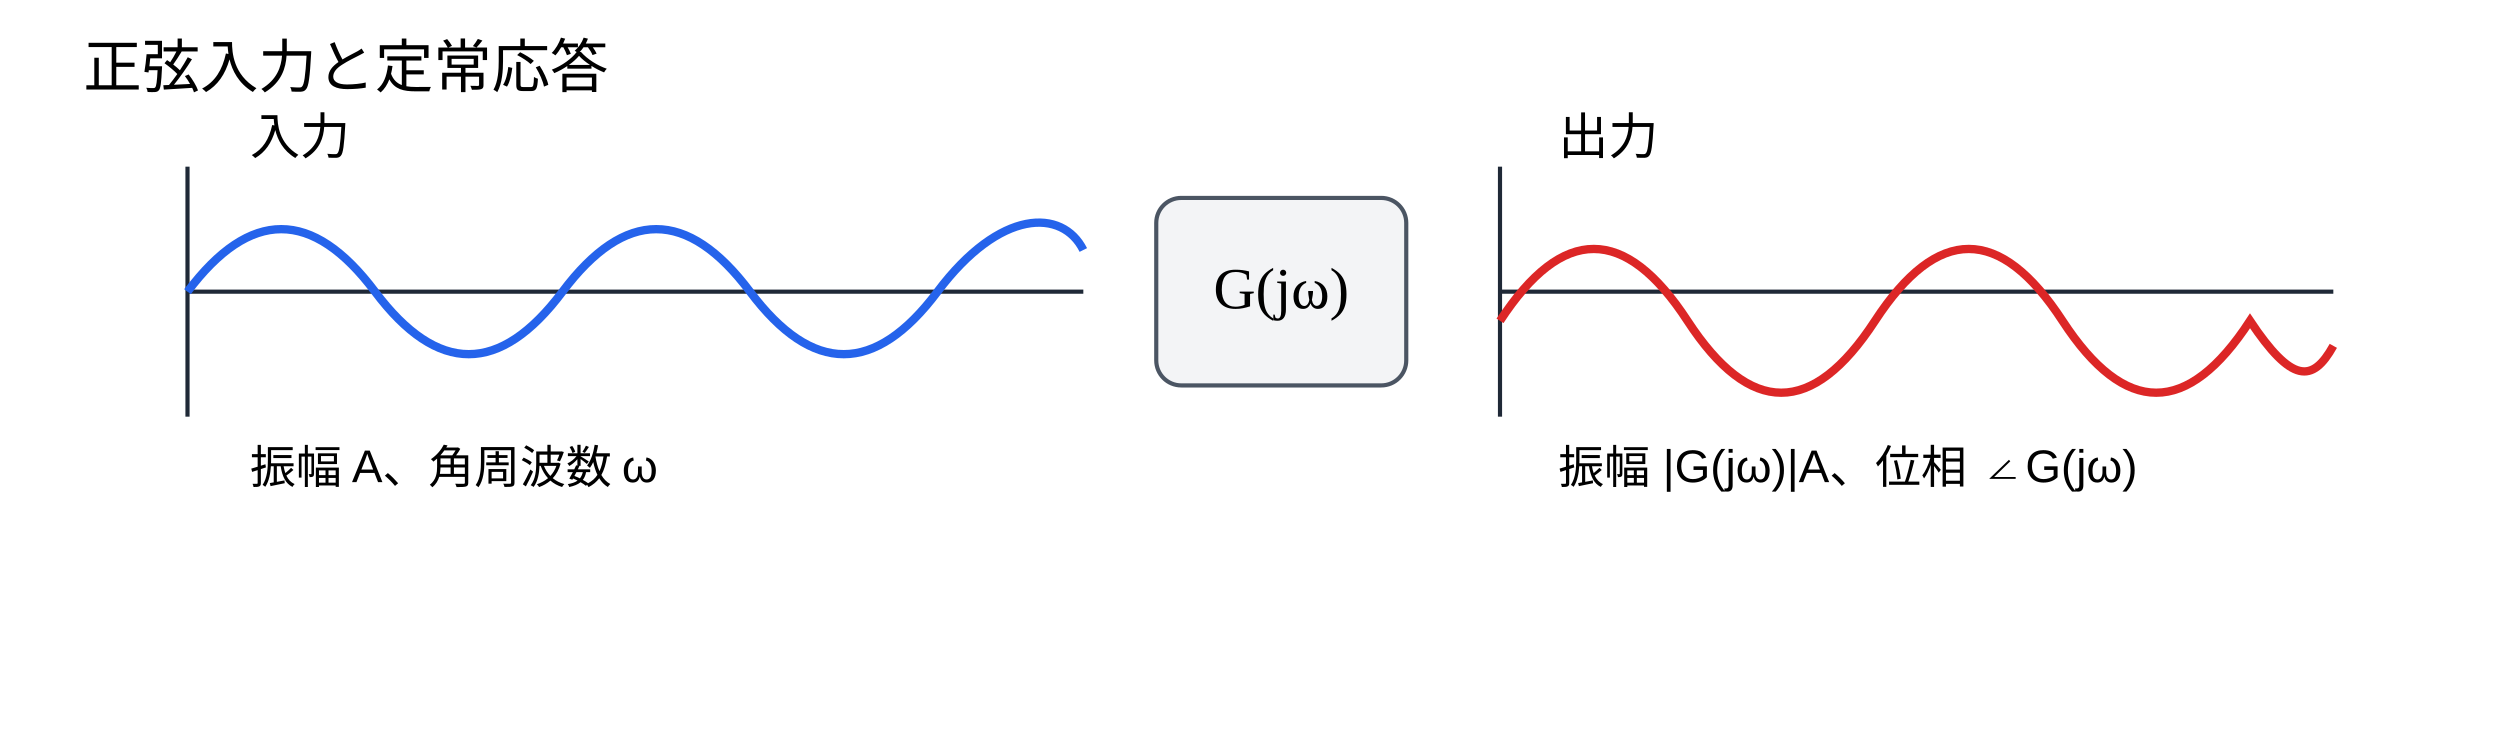
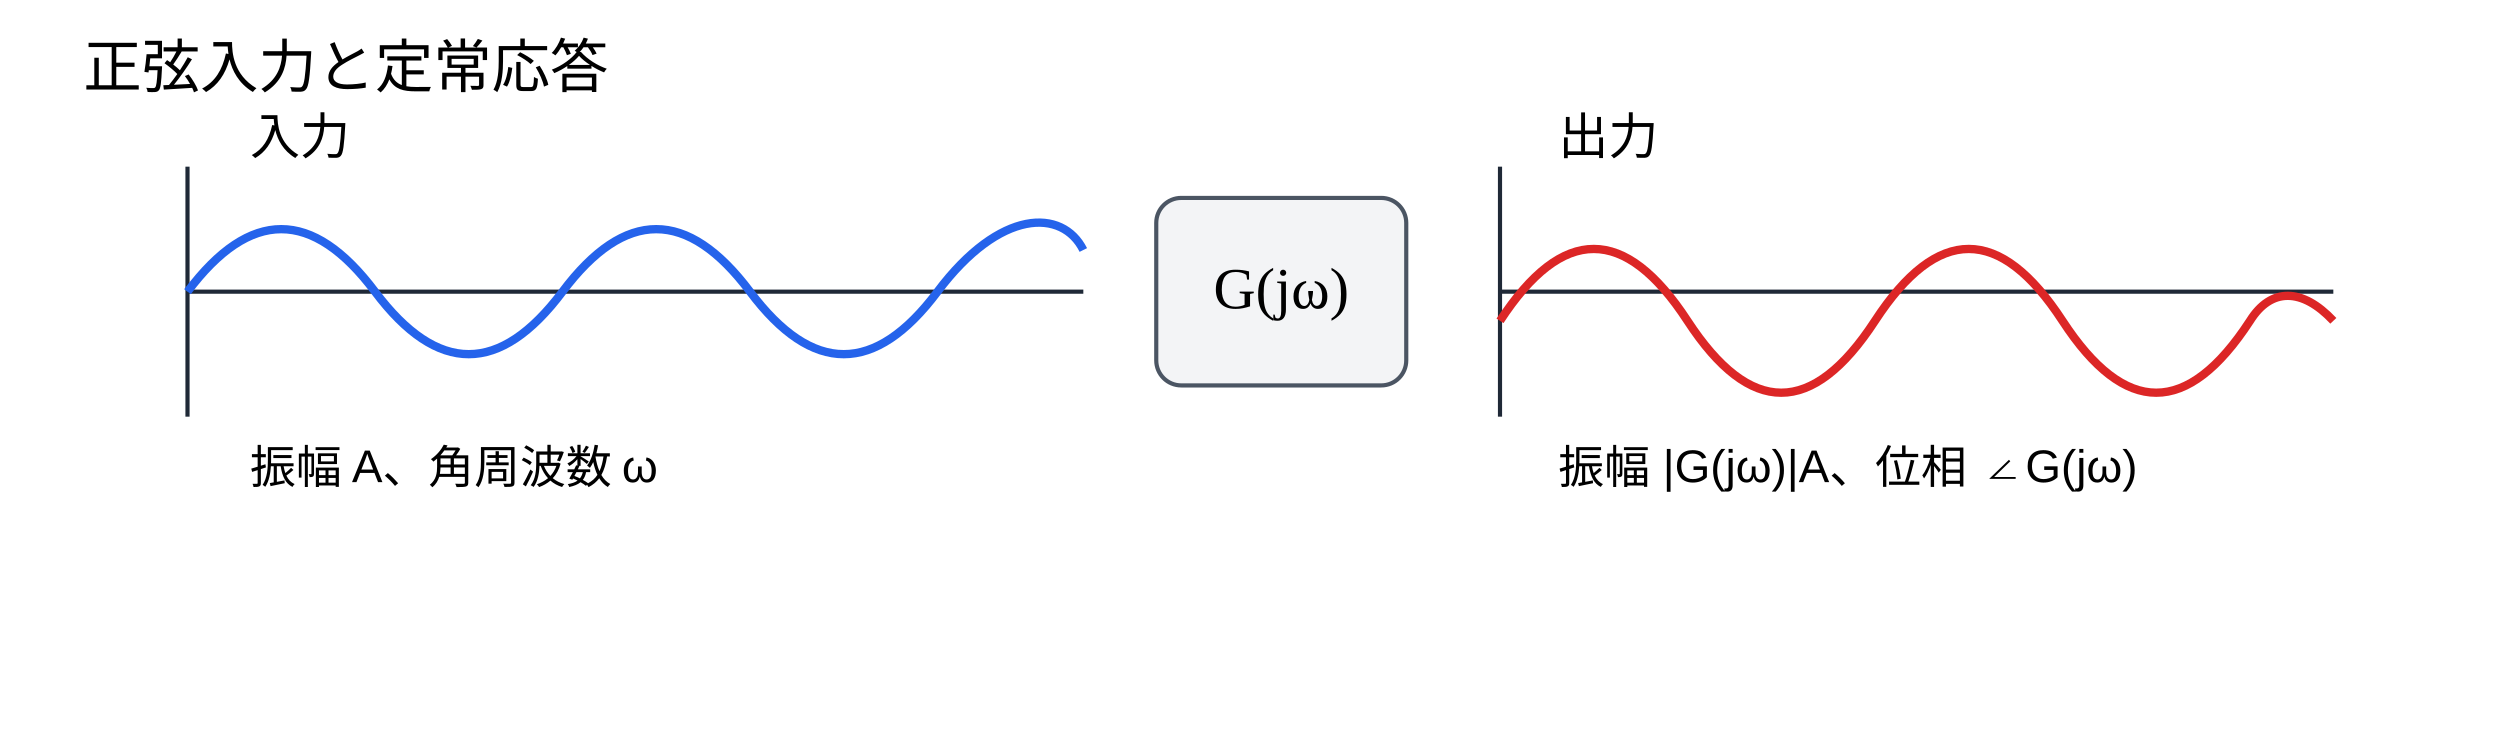
<svg xmlns="http://www.w3.org/2000/svg" width="1200" height="360" viewBox="0 0 1200 360">
  <rect width="1200" height="360" fill="#ffffff" />
  <text x="40" y="42" font-size="28" font-family="Segoe UI, Arial">正弦入力と定常応答</text>
  <line x1="90" y1="140" x2="520" y2="140" stroke="#1f2937" stroke-width="2" />
  <line x1="90" y1="80" x2="90" y2="200" stroke="#1f2937" stroke-width="2" />
  <path d="M 90 140 C 120 100, 150 100, 180 140 C 210 180, 240 180, 270 140 C 300 100, 330 100, 360 140 C 390 180, 420 180, 450 140 C 480 100, 510 100, 520 120" fill="none" stroke="#2563eb" stroke-width="4" />
  <text x="120" y="74" font-size="24" font-family="Segoe UI, Arial">入力</text>
  <text x="120" y="232" font-size="22" font-family="Segoe UI, Arial">振幅 A、角周波数 ω</text>
  <rect x="555" y="95" width="120" height="90" rx="12" fill="#f3f4f6" stroke="#4b5563" stroke-width="2" />
  <text x="615" y="148" text-anchor="middle" font-size="28" font-family="Times New Roman, Times, serif">G(jω)</text>
  <line x1="720" y1="140" x2="1120" y2="140" stroke="#1f2937" stroke-width="2" />
  <line x1="720" y1="80" x2="720" y2="200" stroke="#1f2937" stroke-width="2" />
-   <path d="M 720 154 C 750 108, 780 108, 810 154 C 840 200, 870 200, 900 154 C 930 108, 960 108, 990 154 C 1020 200, 1050 200, 1080 154 C 1100 184, 1110 184, 1120 166" fill="none" stroke="#dc2626" stroke-width="4" />
+   <path d="M 720 154 C 750 108, 780 108, 810 154 C 840 200, 870 200, 900 154 C 930 108, 960 108, 990 154 C 1020 200, 1050 200, 1080 154 C 1090 138, 1105 138, 1120 154" fill="none" stroke="#dc2626" stroke-width="4" />
  <text x="748" y="74" font-size="24" font-family="Segoe UI, Arial">出力</text>
  <text x="748" y="232" font-size="22" font-family="Segoe UI, Arial">振幅 |G(jω)|A、位相 ∠G(jω)</text>
</svg>
